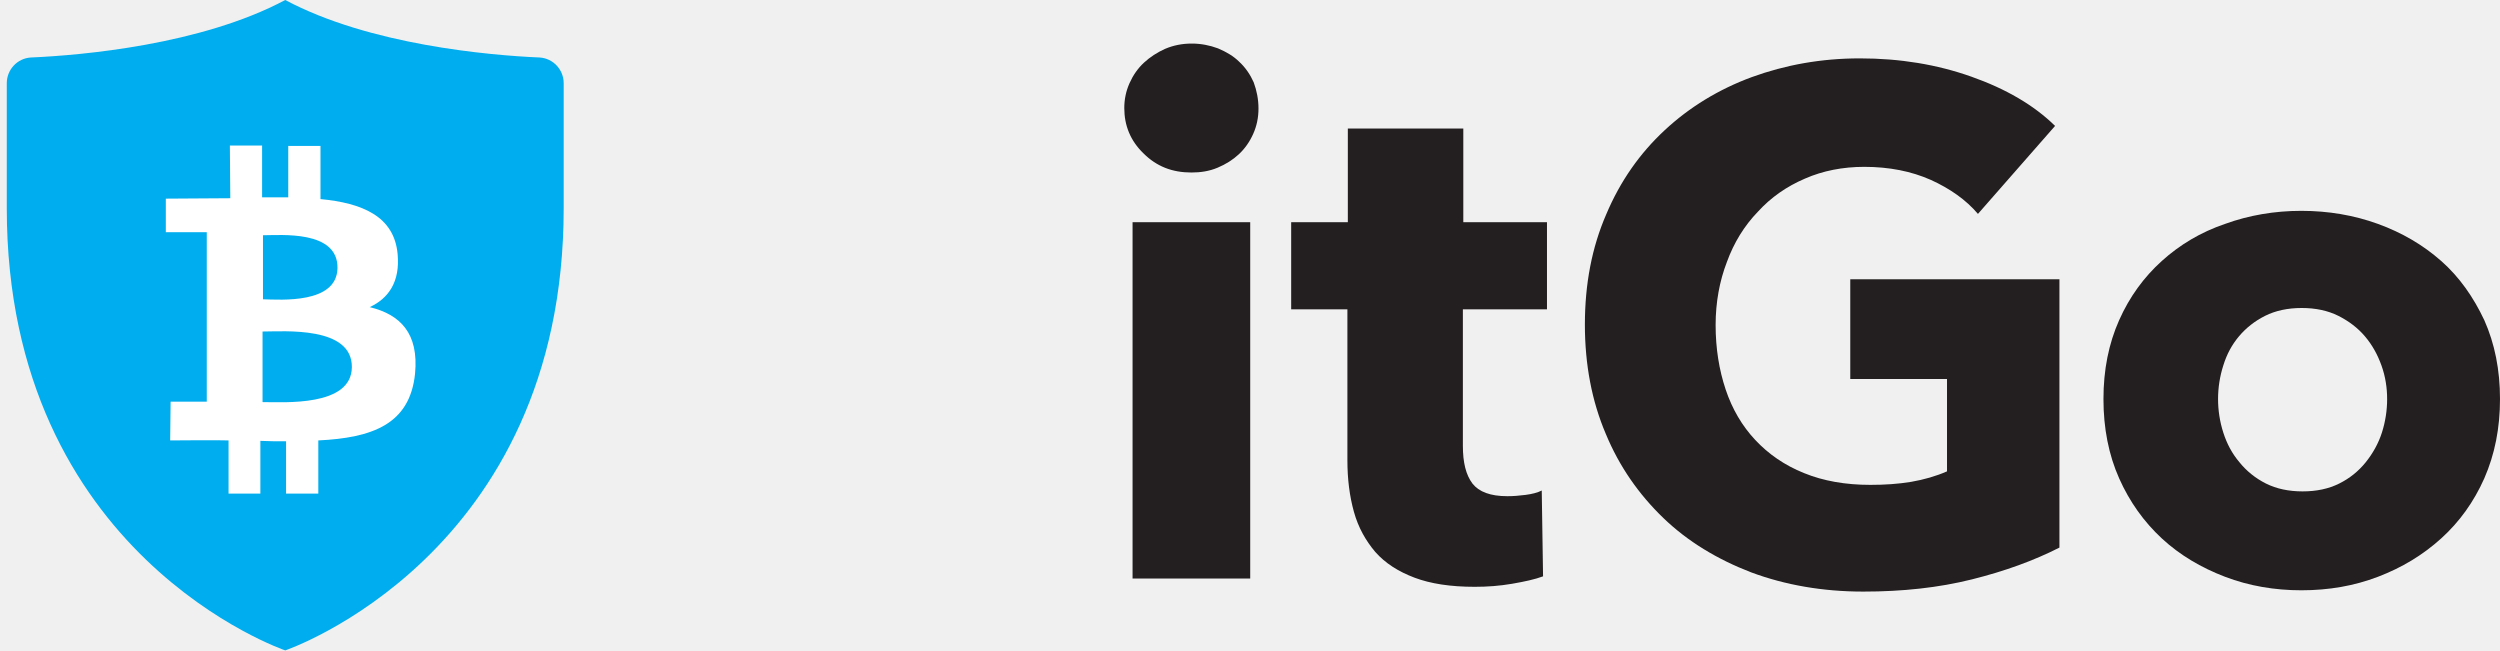
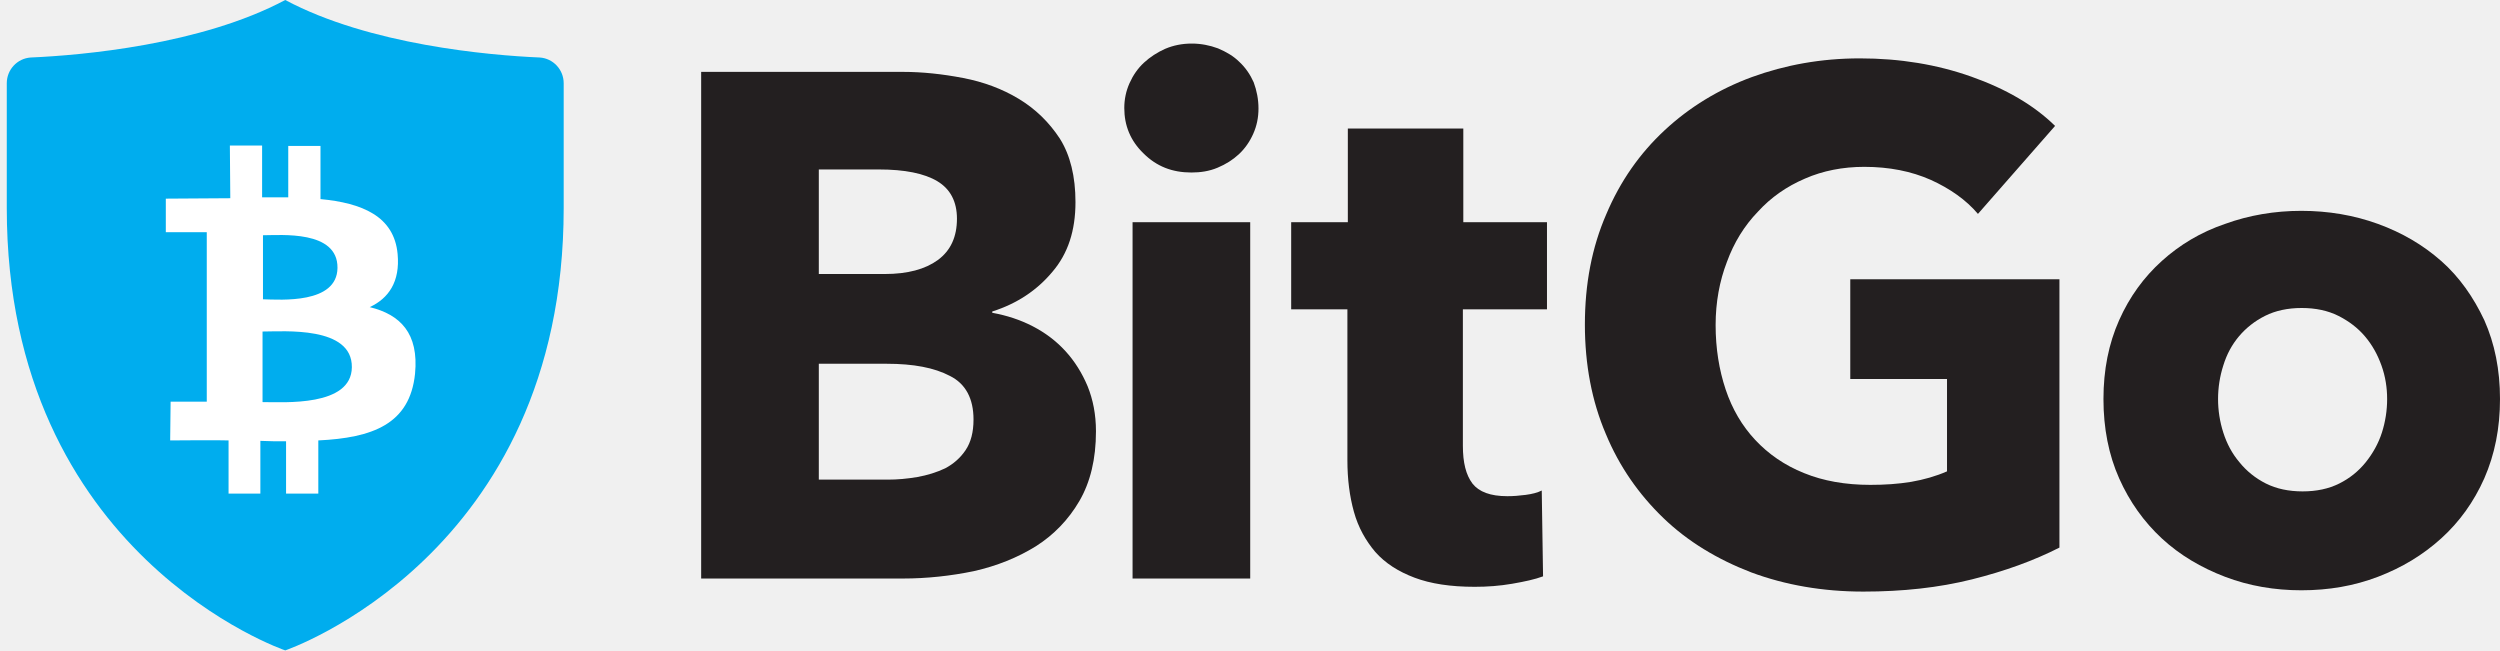
<svg xmlns="http://www.w3.org/2000/svg" width="246" height="64" viewBox="0 0 246 64" fill="none">
  <path d="M28.067 64C28.067 64 55.467 54.698 55.467 20.49V8.188C55.467 6.859 54.437 5.744 53.108 5.658C48.134 5.444 36.342 4.415 28.067 0C19.791 4.415 7.999 5.444 3.025 5.658C1.696 5.744 0.667 6.859 0.667 8.188V20.49C0.667 54.698 28.067 64 28.067 64Z" fill="#00ADEE" />
+   <path d="M107.843 42.438C107.843 45.181 107.285 47.453 106.213 49.297C105.141 51.14 103.683 52.64 101.925 53.755C100.124 54.869 98.109 55.684 95.837 56.198C93.564 56.67 91.206 56.927 88.847 56.927H68.994V7.073H88.847C90.777 7.073 92.749 7.287 94.764 7.673C96.78 8.059 98.624 8.745 100.253 9.731C101.882 10.717 103.212 12.003 104.284 13.632C105.313 15.261 105.827 17.361 105.827 19.89C105.827 22.677 105.098 24.948 103.555 26.749C102.054 28.549 100.082 29.878 97.637 30.65V30.778C99.052 31.035 100.382 31.464 101.625 32.107C102.869 32.75 103.941 33.565 104.841 34.551C105.742 35.536 106.471 36.694 107.028 38.023C107.543 39.309 107.843 40.766 107.843 42.438ZM94.164 21.519C94.164 19.847 93.521 18.604 92.235 17.832C90.948 17.061 89.019 16.675 86.489 16.675H80.571V26.963H87.046C89.319 26.963 91.034 26.492 92.278 25.591C93.564 24.648 94.164 23.277 94.164 21.519ZM95.794 41.281C95.794 39.223 95.022 37.766 93.478 36.994C91.934 36.179 89.876 35.794 87.261 35.794H80.571V47.196H87.346C88.29 47.196 89.276 47.111 90.262 46.939C91.248 46.768 92.192 46.468 93.006 46.082C93.821 45.653 94.507 45.053 95.022 44.281C95.536 43.51 95.794 42.524 95.794 41.281Z" fill="#231F20" />
  <path d="M123.835 10.674C123.835 11.574 123.664 12.388 123.321 13.16C122.978 13.932 122.506 14.617 121.906 15.175C121.306 15.732 120.62 16.161 119.805 16.504C118.99 16.847 118.133 16.975 117.233 16.975C115.346 16.975 113.803 16.375 112.516 15.089C111.23 13.846 110.63 12.346 110.63 10.631C110.63 9.774 110.801 8.959 111.144 8.187C111.487 7.416 111.959 6.73 112.559 6.173C113.159 5.615 113.888 5.144 114.66 4.801C115.475 4.458 116.332 4.287 117.275 4.287C118.176 4.287 119.033 4.458 119.848 4.758C120.663 5.101 121.391 5.53 121.949 6.087C122.549 6.644 123.021 7.33 123.364 8.102C123.664 8.916 123.835 9.774 123.835 10.674ZM111.444 21.862H123.021V56.927H111.444V21.862Z" fill="#231F20" />
  <path d="M143.947 30.436V43.853C143.947 45.525 144.247 46.725 144.89 47.582C145.533 48.397 146.648 48.825 148.321 48.825C148.878 48.825 149.478 48.783 150.122 48.697C150.765 48.611 151.279 48.483 151.708 48.268L151.837 56.713C151.022 57.013 150.036 57.227 148.792 57.442C147.549 57.656 146.348 57.742 145.105 57.742C142.746 57.742 140.774 57.442 139.187 56.842C137.601 56.241 136.314 55.427 135.328 54.312C134.385 53.198 133.656 51.912 133.227 50.369C132.798 48.825 132.584 47.154 132.584 45.268V30.436H127.052V21.862H132.627V12.646H143.99V21.862H152.223V30.436H143.947Z" fill="#231F20" />
  <path d="M194.03 57.013C190.771 57.827 187.212 58.213 183.353 58.213C179.365 58.213 175.678 57.57 172.333 56.327C168.988 55.041 166.073 53.283 163.671 50.968C161.27 48.654 159.341 45.91 158.011 42.695C156.639 39.48 155.953 35.879 155.953 31.936C155.953 27.949 156.639 24.348 158.054 21.09C159.426 17.833 161.356 15.089 163.8 12.817C166.244 10.545 169.117 8.788 172.376 7.587C175.678 6.387 179.194 5.744 183.01 5.744C186.955 5.744 190.6 6.344 193.987 7.545C197.375 8.745 200.119 10.331 202.22 12.389L194.63 21.048C193.473 19.676 191.886 18.561 189.999 17.704C188.07 16.847 185.883 16.418 183.439 16.418C181.338 16.418 179.365 16.804 177.607 17.575C175.806 18.347 174.263 19.419 172.976 20.833C171.647 22.205 170.618 23.877 169.932 25.763C169.203 27.649 168.817 29.75 168.817 31.979C168.817 34.293 169.16 36.394 169.803 38.323C170.446 40.252 171.433 41.924 172.719 43.295C174.005 44.667 175.592 45.782 177.521 46.553C179.408 47.325 181.595 47.711 184.039 47.711C185.454 47.711 186.783 47.625 188.07 47.411C189.313 47.196 190.514 46.853 191.586 46.382V37.294H182.067V27.478H202.649V53.883C200.119 55.169 197.289 56.198 194.03 57.013Z" fill="#231F20" />
  <path d="M246 39.266C246 42.138 245.485 44.71 244.456 47.068C243.427 49.382 242.012 51.354 240.211 52.983C238.41 54.612 236.352 55.855 233.994 56.755C231.635 57.656 229.148 58.084 226.447 58.084C223.831 58.084 221.301 57.656 218.943 56.755C216.585 55.855 214.484 54.612 212.726 52.983C210.968 51.354 209.552 49.382 208.523 47.068C207.494 44.753 206.98 42.138 206.98 39.266C206.98 36.394 207.494 33.822 208.523 31.507C209.552 29.192 210.968 27.263 212.726 25.677C214.484 24.091 216.542 22.848 218.943 22.033C221.301 21.176 223.831 20.747 226.447 20.747C229.105 20.747 231.635 21.176 233.994 22.033C236.352 22.891 238.41 24.091 240.211 25.677C242.012 27.263 243.384 29.235 244.456 31.507C245.485 33.822 246 36.394 246 39.266ZM234.894 39.266C234.894 38.151 234.723 37.037 234.337 35.965C233.951 34.893 233.436 33.95 232.707 33.093C232.021 32.279 231.121 31.593 230.092 31.078C229.063 30.564 227.862 30.307 226.49 30.307C225.118 30.307 223.917 30.564 222.888 31.078C221.859 31.593 221.001 32.279 220.315 33.093C219.629 33.907 219.115 34.85 218.772 35.965C218.429 37.037 218.257 38.151 218.257 39.266C218.257 40.38 218.429 41.495 218.772 42.566C219.115 43.638 219.629 44.624 220.358 45.481C221.044 46.339 221.945 47.068 222.974 47.582C224.003 48.096 225.203 48.353 226.576 48.353C227.948 48.353 229.148 48.096 230.177 47.582C231.207 47.068 232.064 46.382 232.793 45.481C233.479 44.624 234.037 43.638 234.38 42.566C234.723 41.495 234.894 40.38 234.894 39.266Z" fill="#231F20" />
  <path d="M39.125 24.991C38.782 21.262 35.609 19.976 31.536 19.59V14.361H28.364V19.419C27.549 19.419 26.649 19.419 25.791 19.419V14.318H22.619L22.661 19.505C21.975 19.505 16.316 19.547 16.316 19.547V22.848H20.346V39.523H16.788L16.745 43.338C16.745 43.338 21.761 43.295 22.49 43.338V48.568H25.62V43.381C26.477 43.424 27.335 43.424 28.149 43.424V48.568H31.322V43.338C36.639 43.081 40.326 41.752 40.84 36.78C41.226 32.793 39.383 30.95 36.381 30.221C38.225 29.364 39.383 27.735 39.125 24.991ZM34.623 36.137C34.581 40.038 27.935 39.566 25.834 39.566V32.622C27.935 32.622 34.666 32.065 34.623 36.137ZM33.209 26.363C33.166 29.921 27.635 29.492 25.877 29.45V23.148C27.635 23.148 33.251 22.634 33.209 26.363Z" fill="white" />
</svg>
